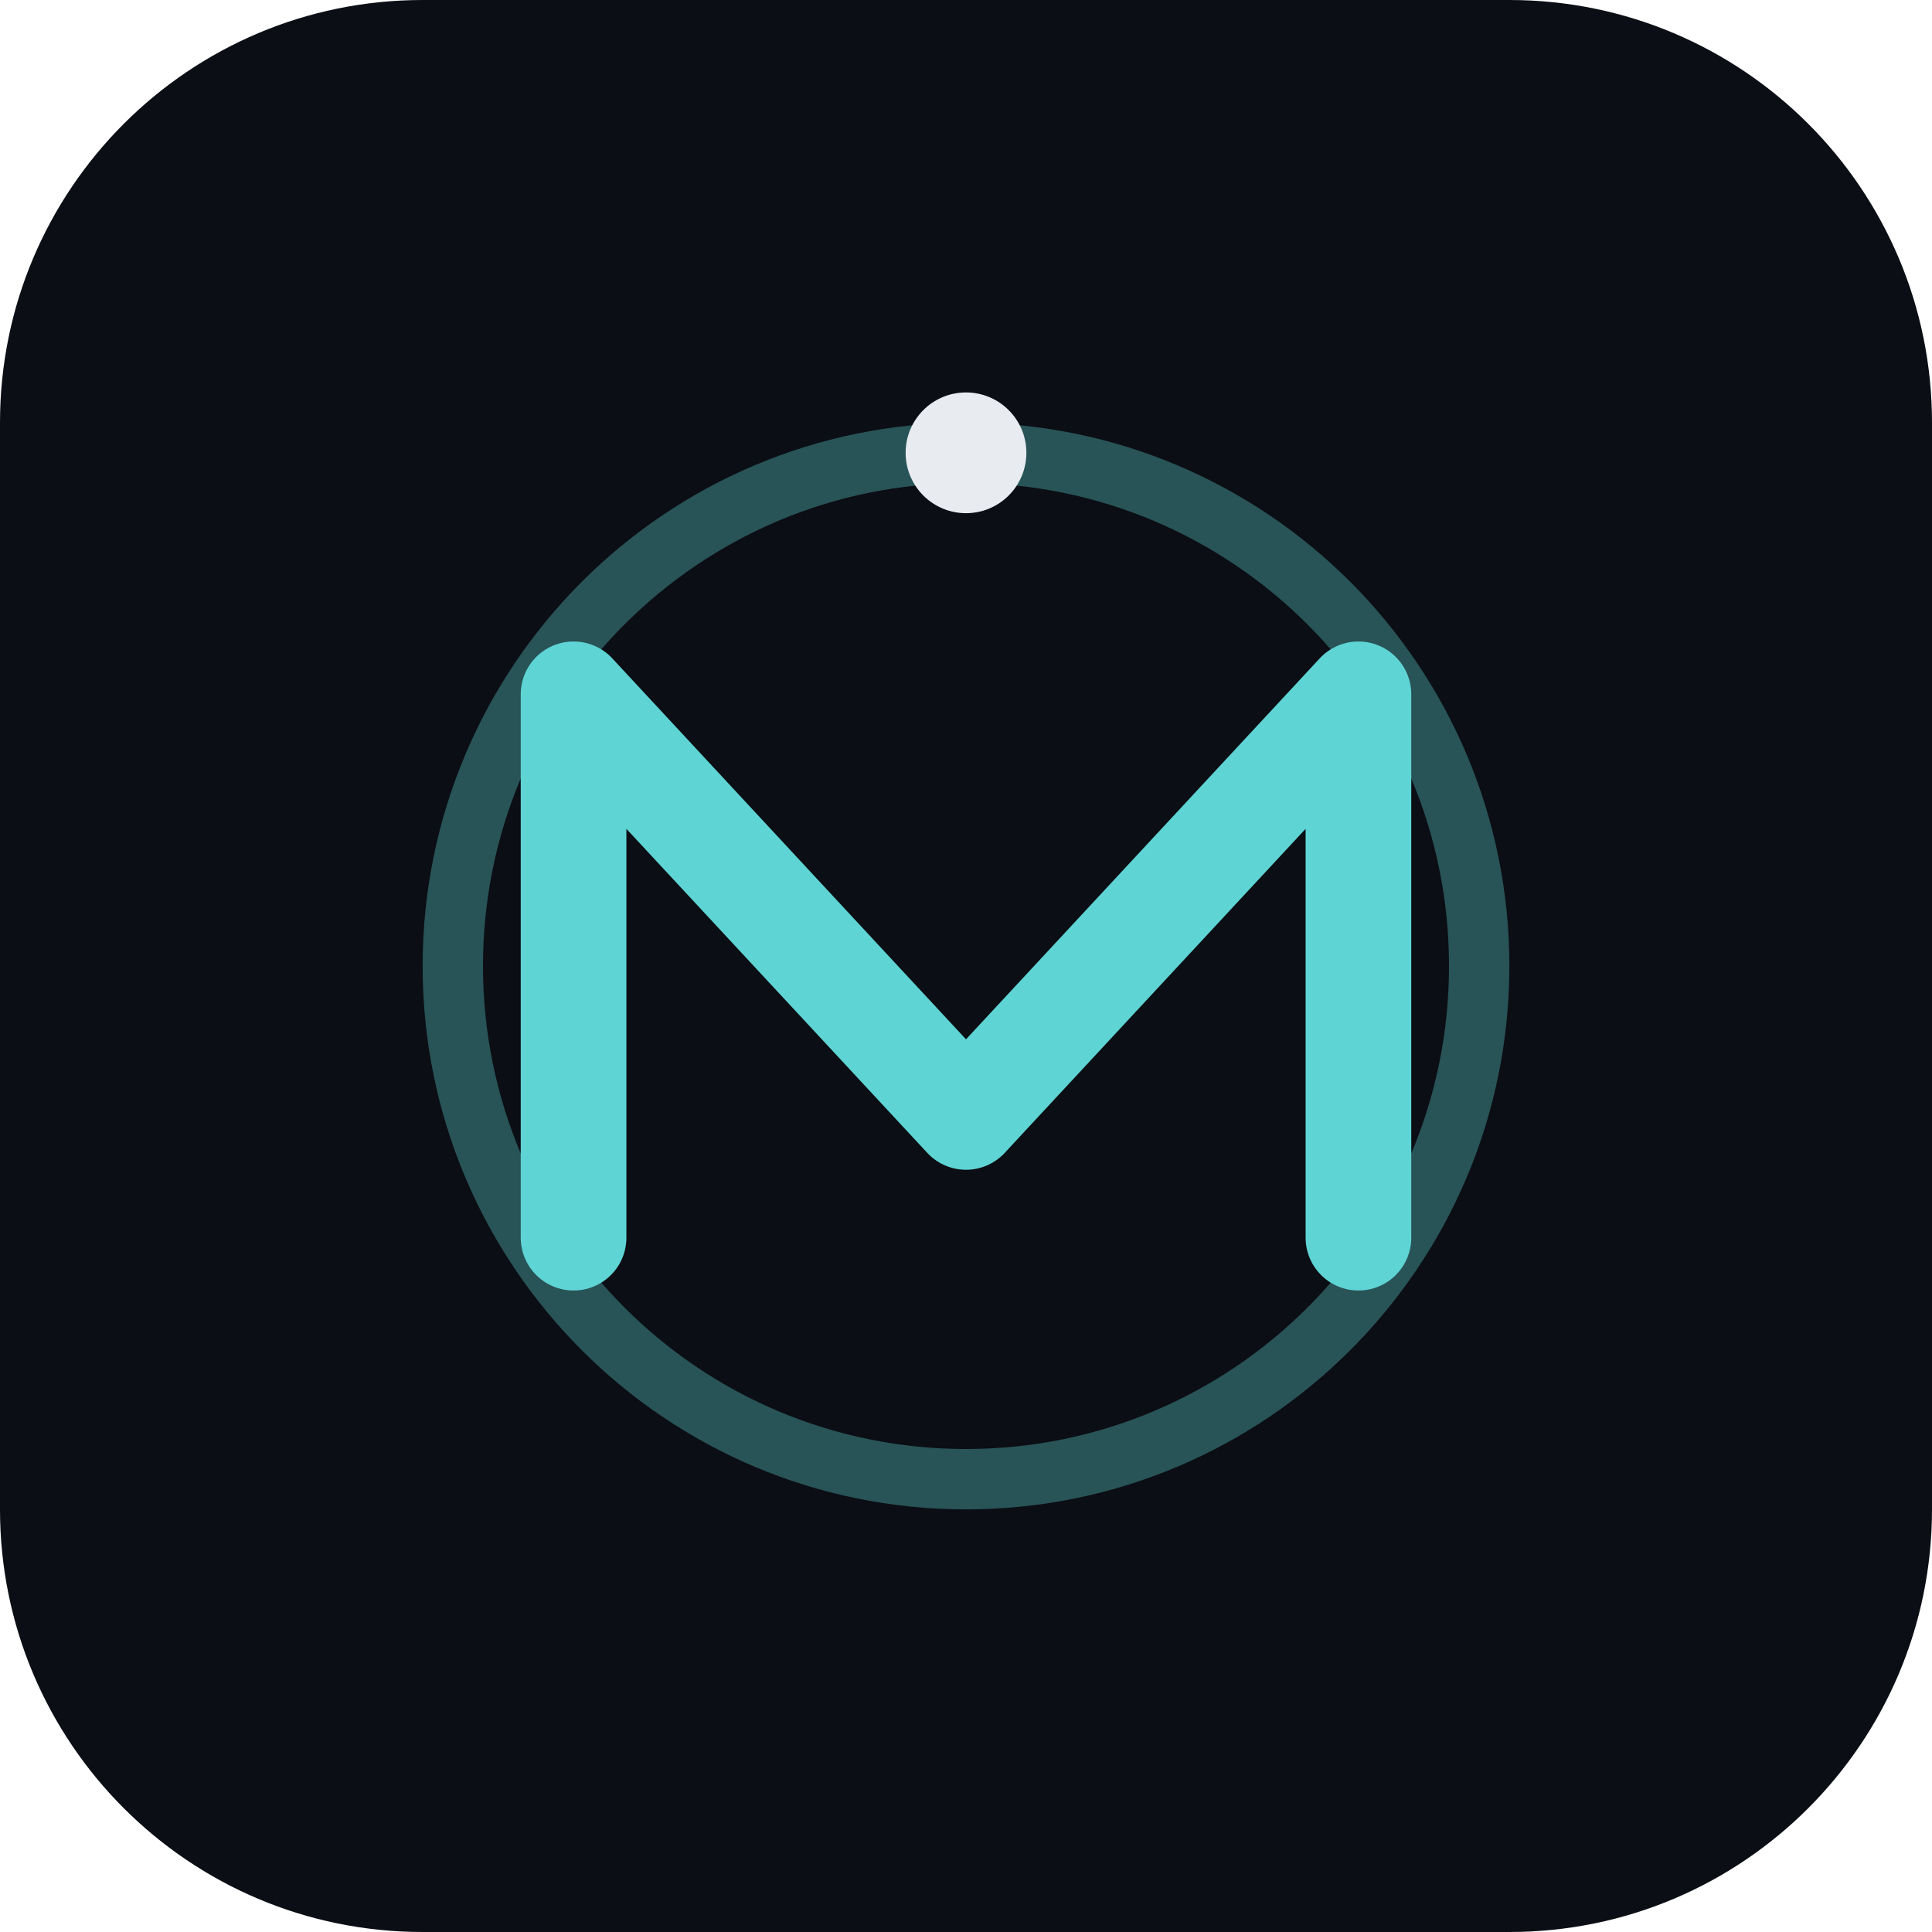
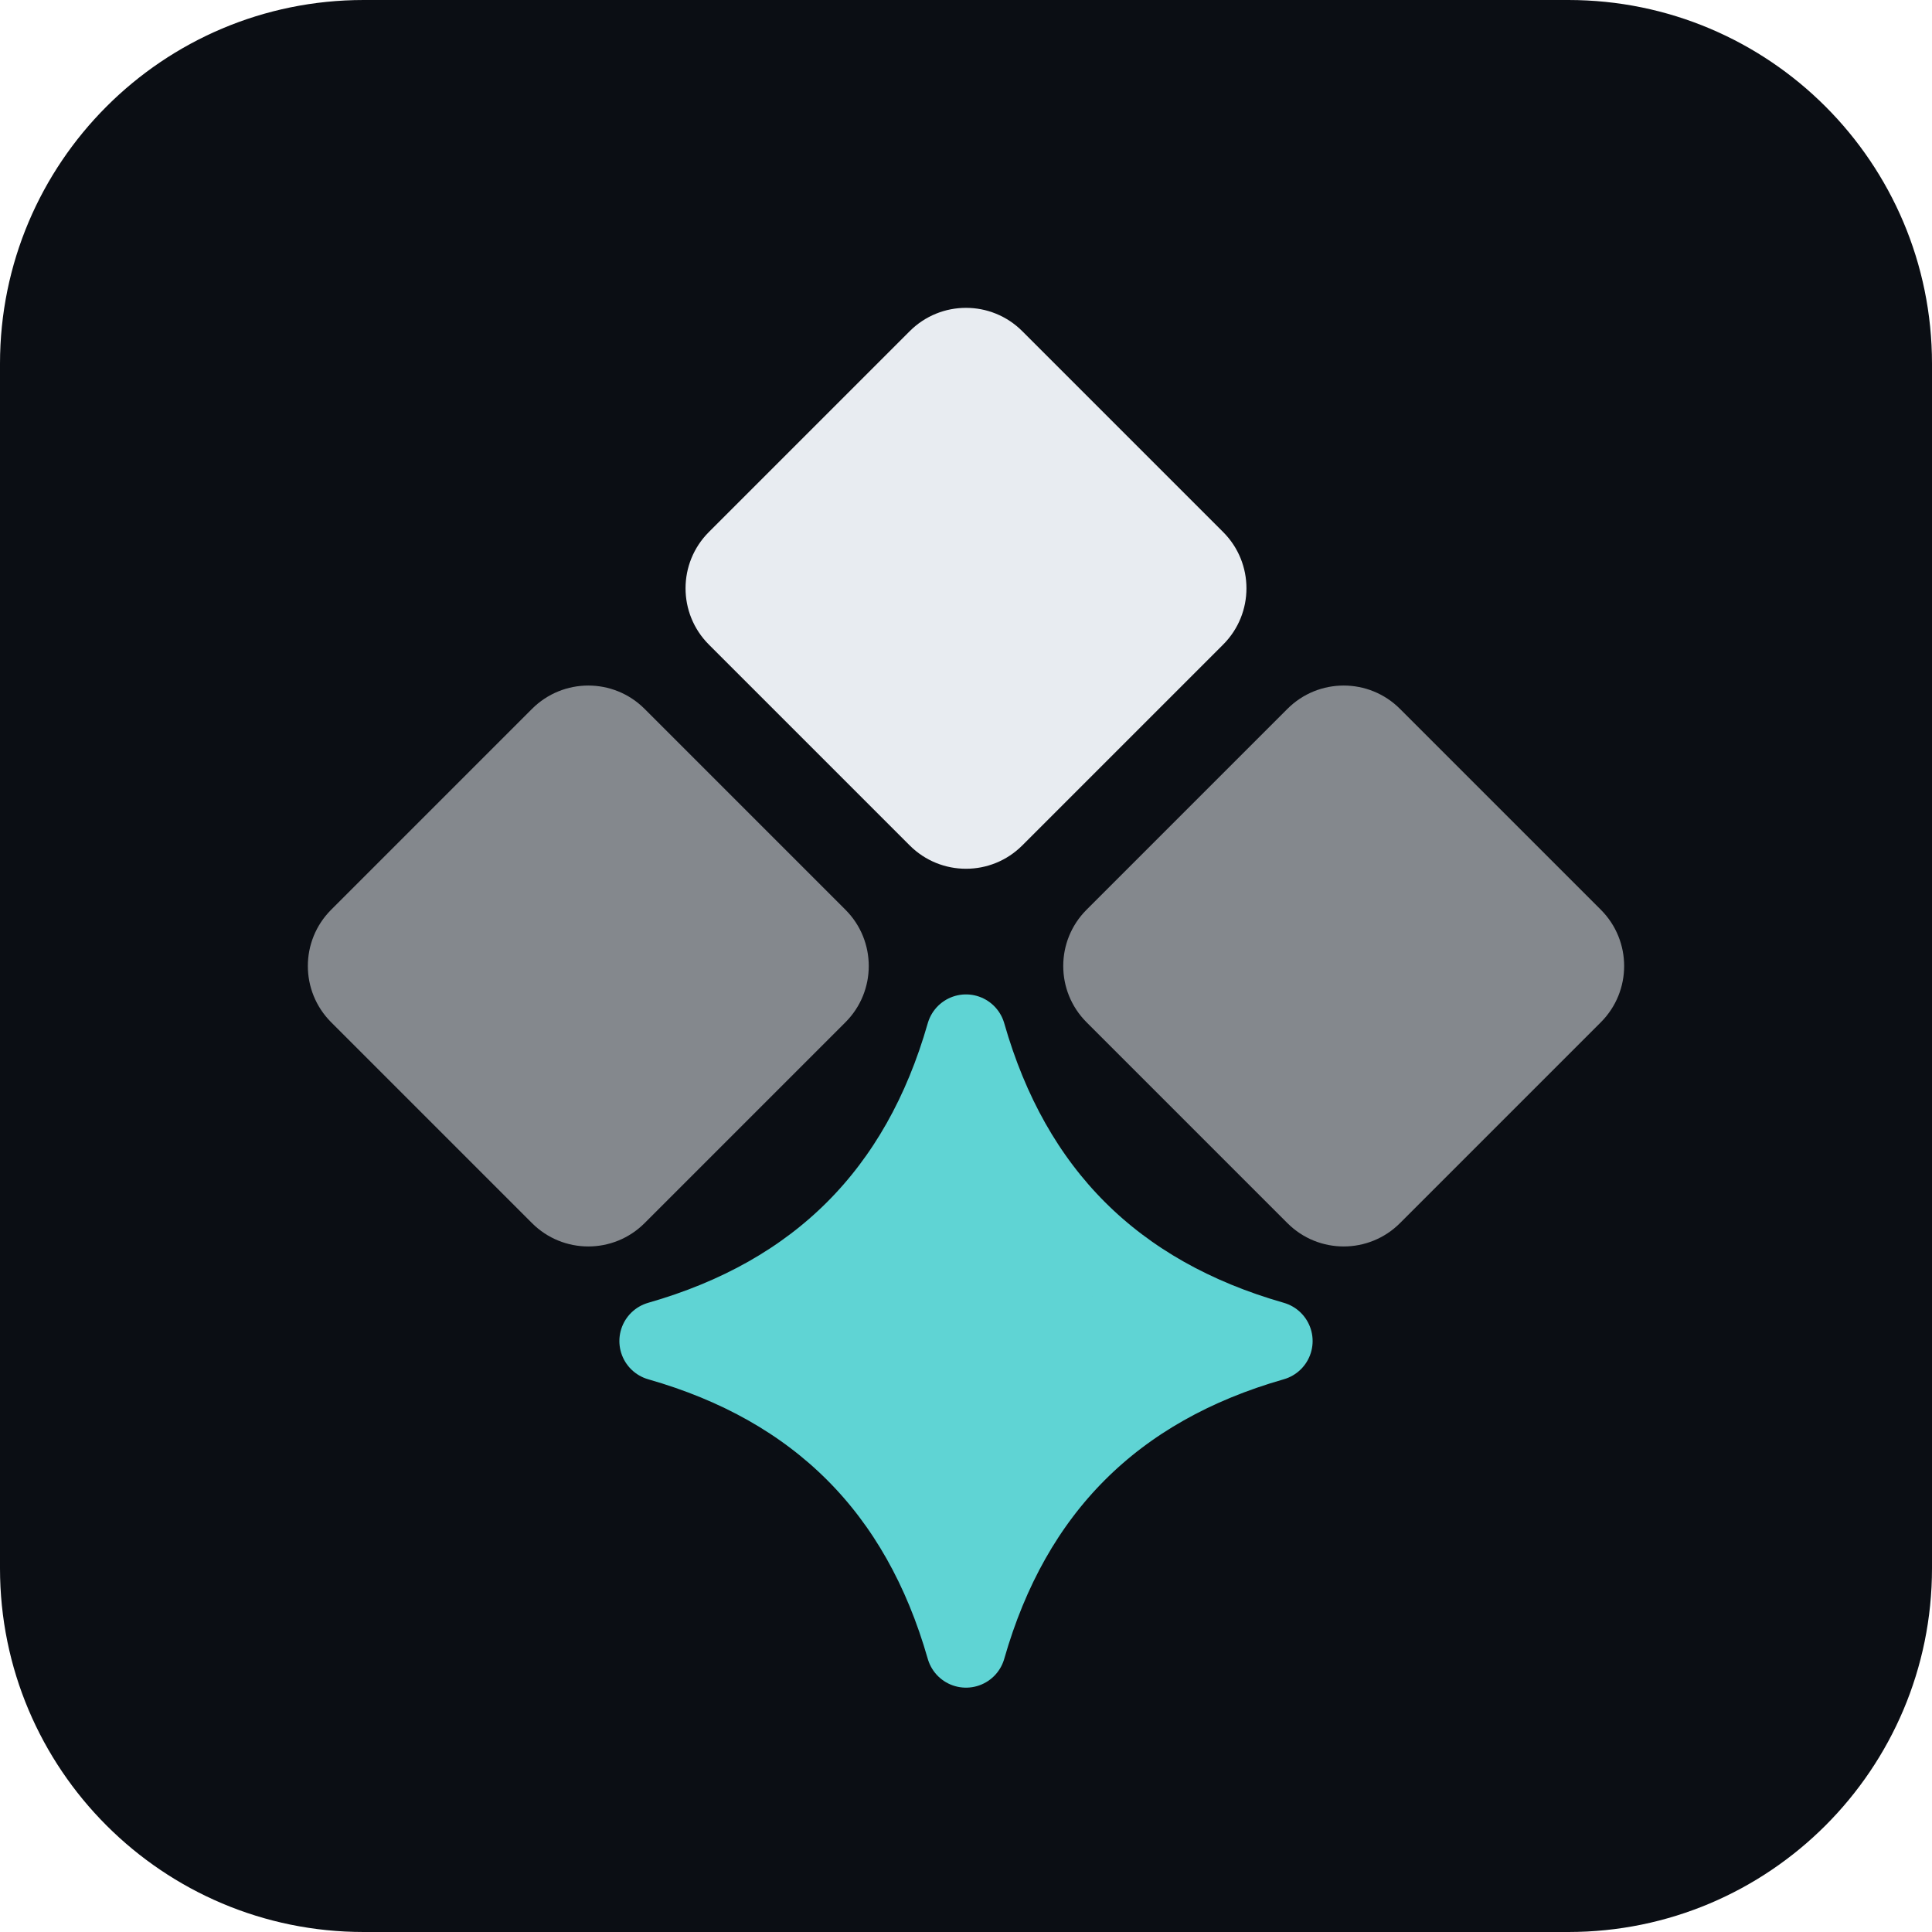
- <svg xmlns="http://www.w3.org/2000/svg" width="128" height="128" viewBox="0 0 128 128">
-   <rect width="128" height="128" rx="28" fill="#0B0E14" />
-   <circle cx="64" cy="64" r="34" fill="none" stroke="#5FD4D4" stroke-width="4" opacity="0.35" />
-   <path d="M38 82 L38 46 L64 74 L90 46 L90 82" fill="none" stroke="#5FD4D4" stroke-width="7" stroke-linecap="round" stroke-linejoin="round" />
-   <circle cx="64" cy="30" r="4" fill="#E8ECF1" />
+ <svg xmlns="http://www.w3.org/2000/svg" viewBox="0 0 340 340">
+   <rect width="340" height="340" rx="64" fill="#0B0E14" />
+   <g transform="translate(170,170) rotate(45)">
+     <rect x="-86" y="-86" width="78" height="78" rx="14" fill="#E8ECF1" />
+     <rect x="8" y="-86" width="78" height="78" rx="14" fill="#E8ECF1" opacity="0.55" />
+     <rect x="-86" y="8" width="78" height="78" rx="14" fill="#E8ECF1" opacity="0.55" />
+   </g>
+   <path d="M170 182 Q182 224 224 236 Q182 248 170 290 Q158 248 116 236 Q158 224 170 182 Z" fill="#5FD4D4" stroke="#5FD4D4" stroke-width="14" stroke-linejoin="round" />
</svg>
